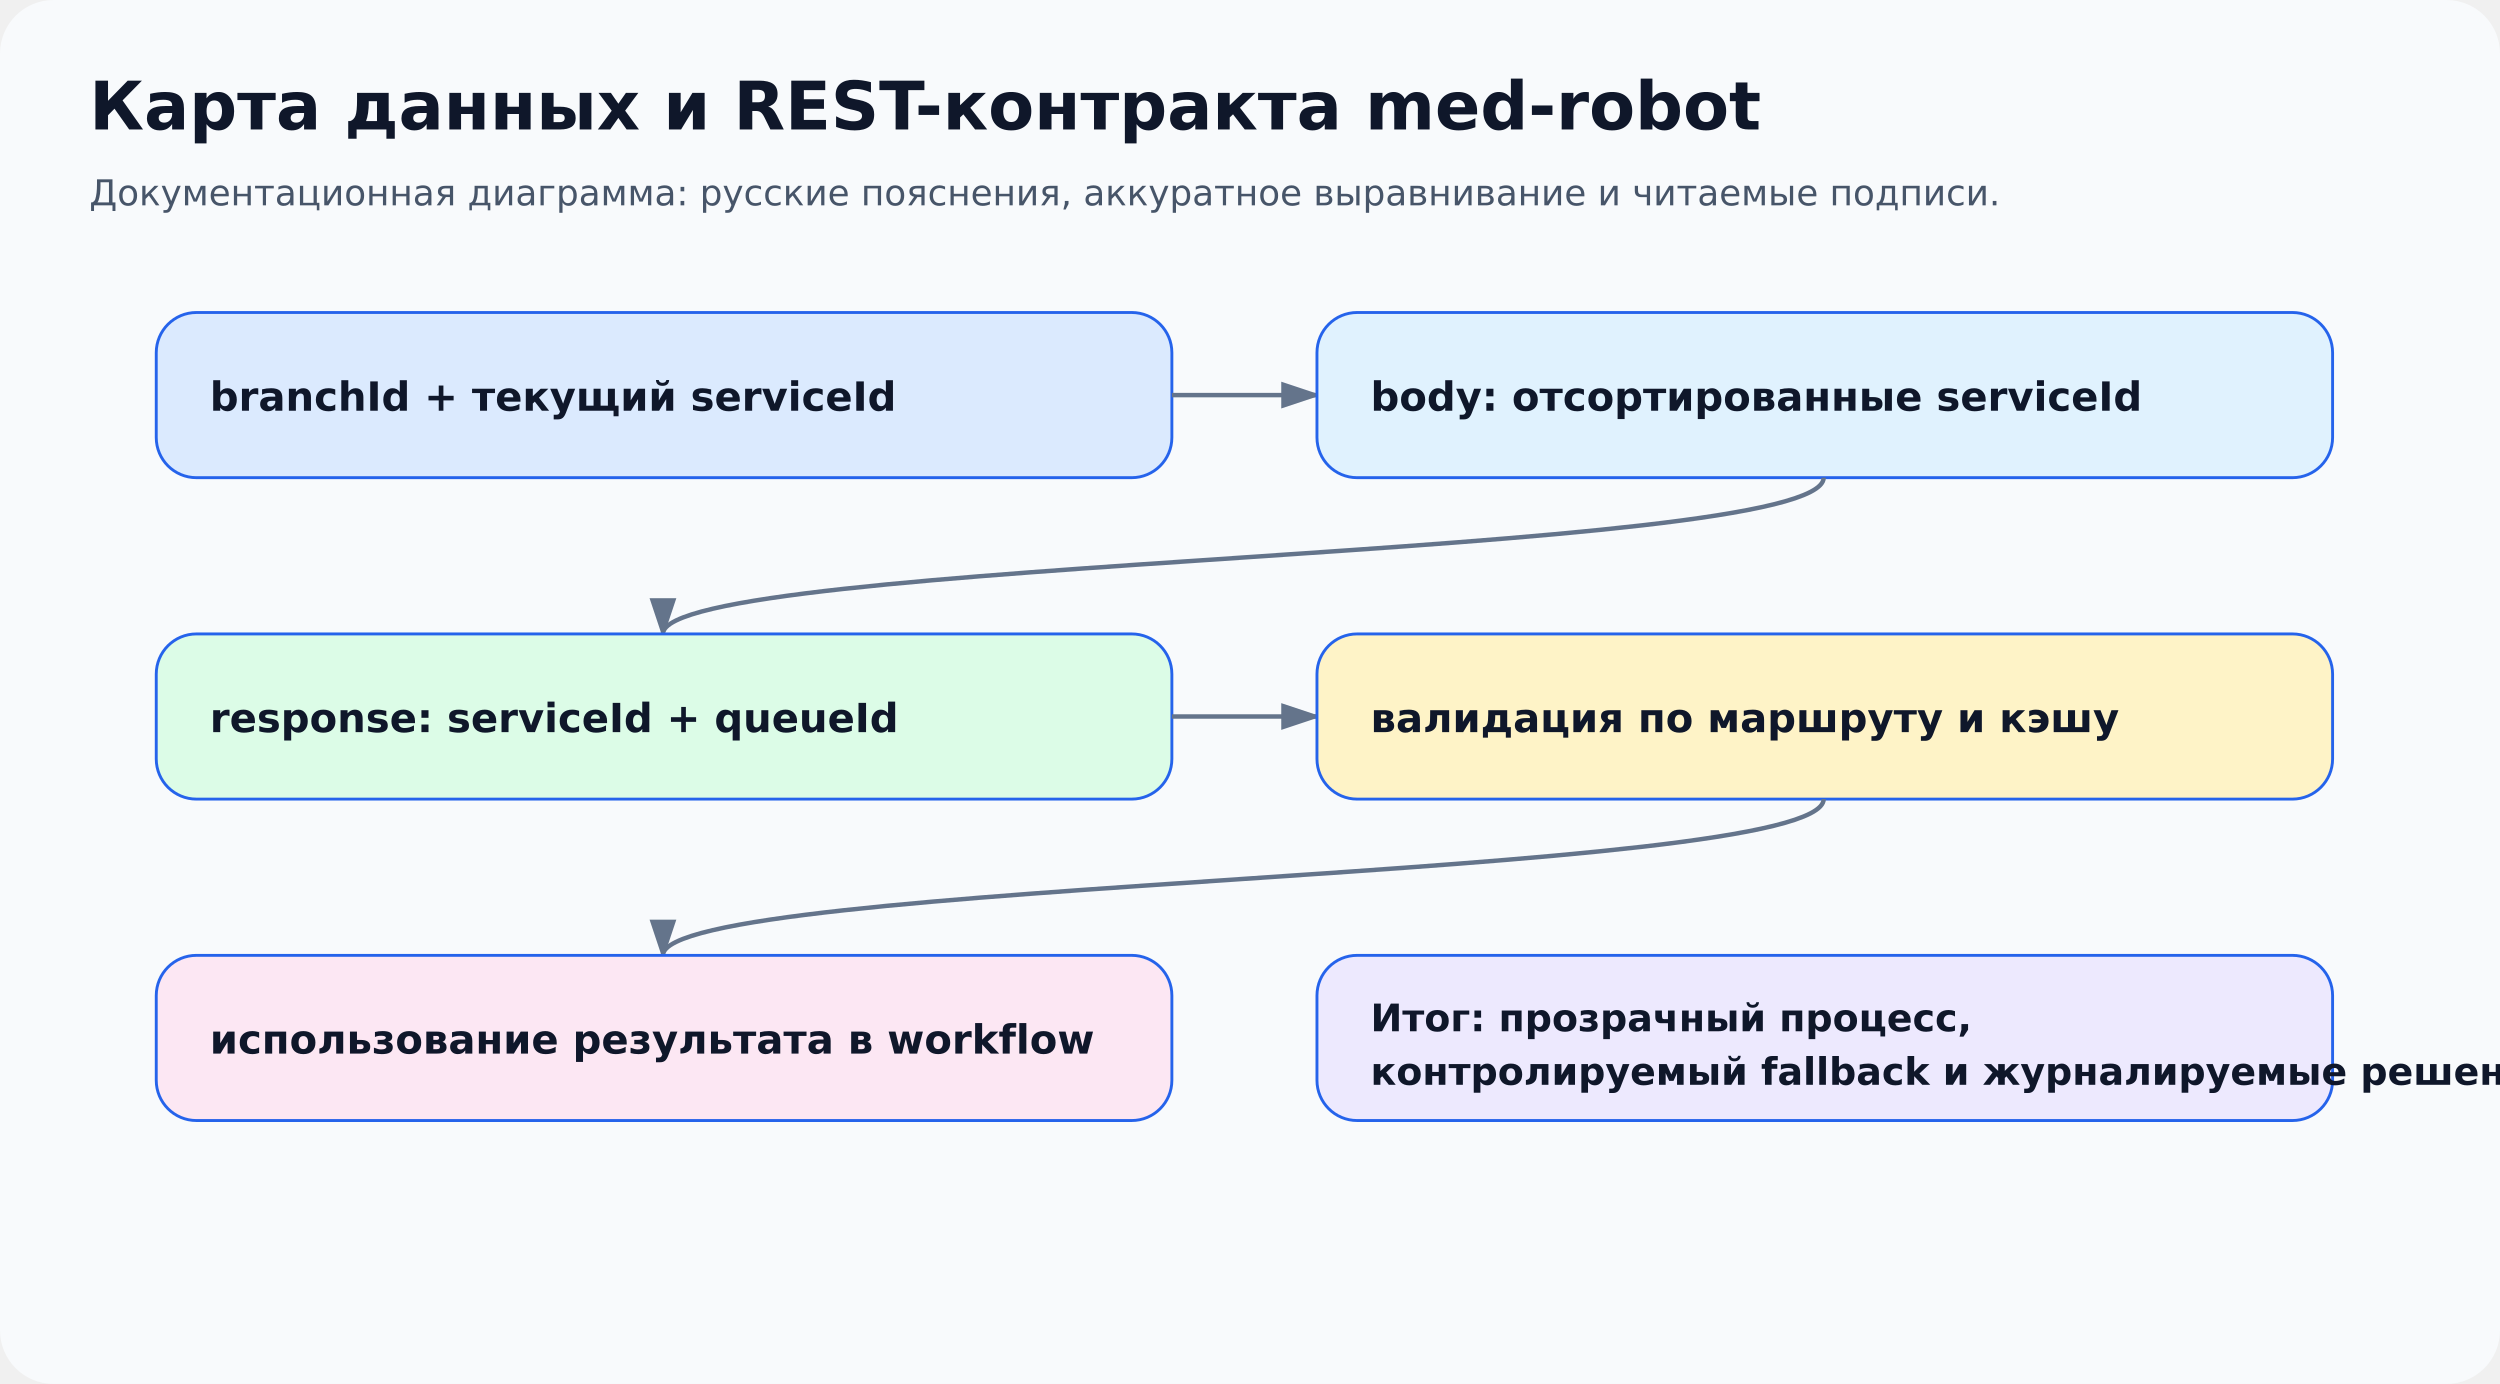
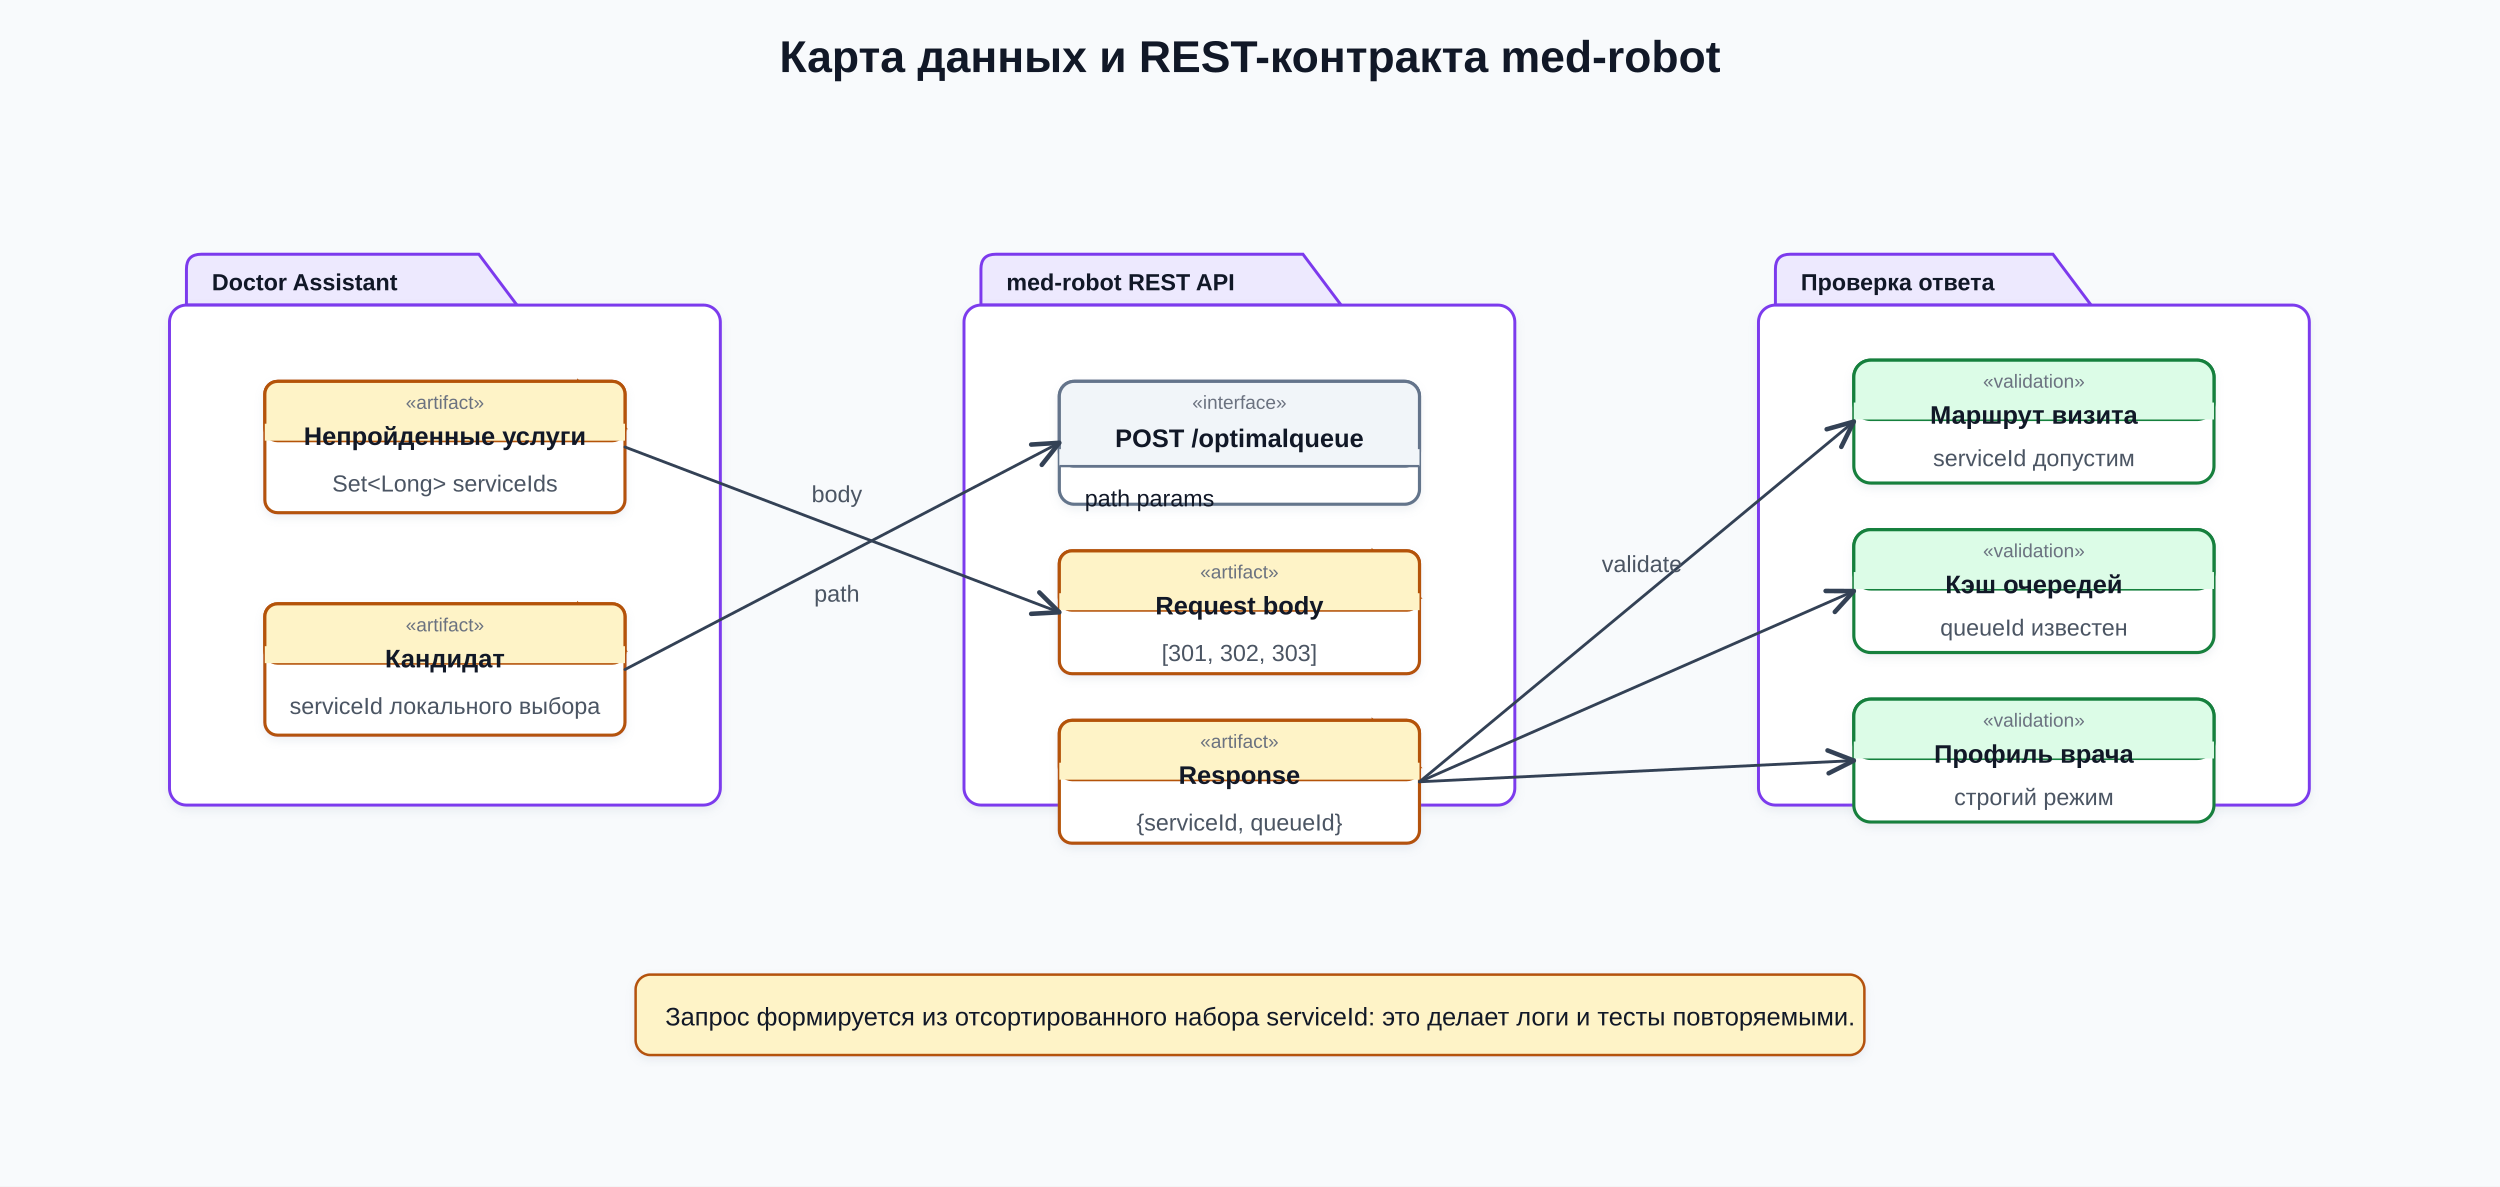
- <svg xmlns="http://www.w3.org/2000/svg" width="1120" height="620" viewBox="0 0 1120 620" role="img" aria-label="Карта данных и REST-контракта med-robot">
+ <svg xmlns="http://www.w3.org/2000/svg" width="1180" height="560" viewBox="0 0 1180 560">
  <defs>
-     <marker id="arrow" markerWidth="10" markerHeight="10" refX="8" refY="3" orient="auto" markerUnits="strokeWidth">
-       <path d="M0,0 L0,6 L9,3 z" fill="#64748B" />
+     <marker id="arrow" markerWidth="12" markerHeight="10" refX="10" refY="5" orient="auto" markerUnits="strokeWidth">
+       <path d="M 1 1 L 10 5 L 1 9" fill="none" stroke="#334155" stroke-width="1.6" stroke-linecap="round" stroke-linejoin="round" />
    </marker>
+     <marker id="triangle" markerWidth="14" markerHeight="12" refX="12" refY="6" orient="auto" markerUnits="strokeWidth">
+       <path d="M 1 6 L 12 1 L 12 11 Z" fill="#F8FAFC" stroke="#334155" stroke-width="1.5" />
+     </marker>
+     <marker id="green-dot" markerWidth="10" markerHeight="10" refX="5" refY="5" orient="auto">
+       <circle cx="5" cy="5" r="4" fill="#16A34A" />
+     </marker>
+     <filter id="card-shadow" x="-15%" y="-15%" width="130%" height="130%">
+       <feDropShadow dx="0" dy="2" stdDeviation="2" flood-color="#94A3B8" flood-opacity="0.16" />
+     </filter>
  </defs>
-   <rect width="100%" height="100%" rx="24" fill="#F8FAFC" />
-   <text x="40" y="58" font-family="DejaVu Sans, Arial, sans-serif" font-size="30" font-weight="700" fill="#0F172A">Карта данных и REST-контракта med-robot</text>
-   <text x="40" y="92" font-family="DejaVu Sans, Arial, sans-serif" font-size="16" fill="#475569">Документационная диаграмма: русские пояснения, аккуратное выравнивание и читаемые подписи.</text>
-   <rect x="70" y="140" width="455" height="74" rx="18" fill="#DBEAFE" stroke="#2563EB" stroke-width="1.3" />
-   <text x="94" y="184" font-family="DejaVu Sans, Arial, sans-serif" font-size="18" font-weight="600" fill="#0F172A">branchId + текущий serviceId</text>
-   <path d="M 525 177 C 560 177, 555 177, 590 177" fill="none" stroke="#64748B" stroke-width="2" marker-end="url(#arrow)" />
-   <rect x="590" y="140" width="455" height="74" rx="18" fill="#E0F2FE" stroke="#2563EB" stroke-width="1.3" />
-   <text x="614" y="184" font-family="DejaVu Sans, Arial, sans-serif" font-size="18" font-weight="600" fill="#0F172A">body: отсортированные serviceId</text>
-   <path d="M 817 214 C 817 250, 297 250, 297 284" fill="none" stroke="#64748B" stroke-width="2" marker-end="url(#arrow)" />
-   <rect x="70" y="284" width="455" height="74" rx="18" fill="#DCFCE7" stroke="#2563EB" stroke-width="1.3" />
-   <text x="94" y="328" font-family="DejaVu Sans, Arial, sans-serif" font-size="18" font-weight="600" fill="#0F172A">response: serviceId + queueId</text>
-   <path d="M 525 321 C 560 321, 555 321, 590 321" fill="none" stroke="#64748B" stroke-width="2" marker-end="url(#arrow)" />
-   <rect x="590" y="284" width="455" height="74" rx="18" fill="#FEF3C7" stroke="#2563EB" stroke-width="1.3" />
-   <text x="614" y="328" font-family="DejaVu Sans, Arial, sans-serif" font-size="18" font-weight="600" fill="#0F172A">валидация по маршруту и кэшу</text>
-   <path d="M 817 358 C 817 394, 297 394, 297 428" fill="none" stroke="#64748B" stroke-width="2" marker-end="url(#arrow)" />
-   <rect x="70" y="428" width="455" height="74" rx="18" fill="#FCE7F3" stroke="#2563EB" stroke-width="1.3" />
-   <text x="94" y="472" font-family="DejaVu Sans, Arial, sans-serif" font-size="18" font-weight="600" fill="#0F172A">использование результата в workflow</text>
-   <rect x="590" y="428" width="455" height="74" rx="18" fill="#EDE9FE" stroke="#2563EB" stroke-width="1.3" />
-   <text x="614" y="462" font-family="DejaVu Sans, Arial, sans-serif" font-size="17" font-weight="600" fill="#0F172A">Итог: прозрачный процесс,</text>
-   <text x="614" y="486" font-family="DejaVu Sans, Arial, sans-serif" font-size="17" font-weight="600" fill="#0F172A">контролируемый fallback и журналируемые решения</text>
+   <rect x="0" y="0" width="1180" height="560" fill="#F8FAFC" />
+   <text x="590.0" y="34" text-anchor="middle" font-family="Segoe UI, Arial, sans-serif" font-size="21" font-weight="700" fill="#111827">Карта данных и REST-контракта med-robot</text>
+   <path d="M 88 144 L 88 127 Q 88 120 95 120 L 226 120 L 244 144 Z" fill="#EDE9FE" stroke="#7C3AED" stroke-width="1.4" />
+   <rect x="80" y="144" width="260" height="236" rx="8" ry="8" fill="#FFFFFF" stroke="#7C3AED" stroke-width="1.4" filter="url(#card-shadow)" />
+   <text x="100" y="137" text-anchor="start" font-family="Segoe UI, Arial, sans-serif" font-size="11" font-weight="700" fill="#111827" style="">
+     <tspan x="100" dy="0">Doctor Assistant</tspan>
+   </text>
+   <rect x="125" y="180" width="170" height="62" rx="6" ry="6" fill="#FFFFFF" stroke="#B45309" stroke-width="1.5" filter="url(#card-shadow)" />
+   <path d="M 273 180 L 295 202 L 273 202 Z" fill="#FEF3C7" stroke="#B45309" stroke-width="1.2" />
+   <rect x="125" y="180" width="170" height="28" rx="6" ry="6" fill="#FEF3C7" stroke="#B45309" stroke-width="1.5" />
+   <rect x="125" y="200" width="170" height="8" fill="#FEF3C7" stroke="none" />
+   <text x="210.0" y="193" text-anchor="middle" font-family="Segoe UI, Arial, sans-serif" font-size="9" font-weight="400" fill="#6B7280" style="">
+     <tspan x="210.0" dy="0">«artifact»</tspan>
+   </text>
+   <text x="210.0" y="210" text-anchor="middle" font-family="Segoe UI, Arial, sans-serif" font-size="12" font-weight="700" fill="#111827" style="">
+     <tspan x="210.0" dy="0">Непройденные услуги</tspan>
+   </text>
+   <text x="210.0" y="232" text-anchor="middle" font-family="Segoe UI, Arial, sans-serif" font-size="11" font-weight="400" fill="#4B5563" style="">
+     <tspan x="210.0" dy="0">Set&lt;Long&gt; serviceIds</tspan>
+   </text>
+   <rect x="125" y="285" width="170" height="62" rx="6" ry="6" fill="#FFFFFF" stroke="#B45309" stroke-width="1.5" filter="url(#card-shadow)" />
+   <path d="M 273 285 L 295 307 L 273 307 Z" fill="#FEF3C7" stroke="#B45309" stroke-width="1.2" />
+   <rect x="125" y="285" width="170" height="28" rx="6" ry="6" fill="#FEF3C7" stroke="#B45309" stroke-width="1.5" />
+   <rect x="125" y="305" width="170" height="8" fill="#FEF3C7" stroke="none" />
+   <text x="210.0" y="298" text-anchor="middle" font-family="Segoe UI, Arial, sans-serif" font-size="9" font-weight="400" fill="#6B7280" style="">
+     <tspan x="210.0" dy="0">«artifact»</tspan>
+   </text>
+   <text x="210.0" y="315" text-anchor="middle" font-family="Segoe UI, Arial, sans-serif" font-size="12" font-weight="700" fill="#111827" style="">
+     <tspan x="210.0" dy="0">Кандидат</tspan>
+   </text>
+   <text x="210.0" y="337" text-anchor="middle" font-family="Segoe UI, Arial, sans-serif" font-size="11" font-weight="400" fill="#4B5563" style="">
+     <tspan x="210.0" dy="0">serviceId локального выбора</tspan>
+   </text>
+   <path d="M 463 144 L 463 127 Q 463 120 470 120 L 615 120 L 633 144 Z" fill="#EDE9FE" stroke="#7C3AED" stroke-width="1.4" />
+   <rect x="455" y="144" width="260" height="236" rx="8" ry="8" fill="#FFFFFF" stroke="#7C3AED" stroke-width="1.4" filter="url(#card-shadow)" />
+   <text x="475" y="137" text-anchor="start" font-family="Segoe UI, Arial, sans-serif" font-size="11" font-weight="700" fill="#111827" style="">
+     <tspan x="475" dy="0">med-robot REST API</tspan>
+   </text>
+   <rect x="500" y="180" width="170" height="58" rx="7" ry="7" fill="#FFFFFF" stroke="#64748B" stroke-width="1.5" filter="url(#card-shadow)" />
+   <rect x="500" y="180" width="170" height="40" rx="7" ry="7" fill="#F1F5F9" stroke="#64748B" stroke-width="1.5" />
+   <rect x="500" y="212" width="170" height="8" fill="#F1F5F9" stroke="none" />
+   <text x="585.0" y="193" text-anchor="middle" font-family="Segoe UI, Arial, sans-serif" font-size="9" font-weight="400" fill="#6B7280" style="">
+     <tspan x="585.0" dy="0">«interface»</tspan>
+   </text>
+   <text x="585.0" y="211" text-anchor="middle" font-family="Segoe UI, Arial, sans-serif" font-size="12" font-weight="700" fill="#111827" style="">
+     <tspan x="585.0" dy="0">POST /optimalqueue</tspan>
+   </text>
+   <line x1="500" y1="220" x2="670" y2="220" stroke="#64748B" stroke-width="1.1" />
+   <text x="512" y="239" text-anchor="start" font-family="Segoe UI, Arial, sans-serif" font-size="11" font-weight="400" fill="#111827" style="">
+     <tspan x="512" dy="0">path params</tspan>
+   </text>
+   <rect x="500" y="260" width="170" height="58" rx="6" ry="6" fill="#FFFFFF" stroke="#B45309" stroke-width="1.5" filter="url(#card-shadow)" />
+   <path d="M 648 260 L 670 282 L 648 282 Z" fill="#FEF3C7" stroke="#B45309" stroke-width="1.2" />
+   <rect x="500" y="260" width="170" height="28" rx="6" ry="6" fill="#FEF3C7" stroke="#B45309" stroke-width="1.5" />
+   <rect x="500" y="280" width="170" height="8" fill="#FEF3C7" stroke="none" />
+   <text x="585.0" y="273" text-anchor="middle" font-family="Segoe UI, Arial, sans-serif" font-size="9" font-weight="400" fill="#6B7280" style="">
+     <tspan x="585.0" dy="0">«artifact»</tspan>
+   </text>
+   <text x="585.0" y="290" text-anchor="middle" font-family="Segoe UI, Arial, sans-serif" font-size="12" font-weight="700" fill="#111827" style="">
+     <tspan x="585.0" dy="0">Request body</tspan>
+   </text>
+   <text x="585.0" y="312" text-anchor="middle" font-family="Segoe UI, Arial, sans-serif" font-size="11" font-weight="400" fill="#4B5563" style="">
+     <tspan x="585.0" dy="0">[301, 302, 303]</tspan>
+   </text>
+   <rect x="500" y="340" width="170" height="58" rx="6" ry="6" fill="#FFFFFF" stroke="#B45309" stroke-width="1.5" filter="url(#card-shadow)" />
+   <path d="M 648 340 L 670 362 L 648 362 Z" fill="#FEF3C7" stroke="#B45309" stroke-width="1.2" />
+   <rect x="500" y="340" width="170" height="28" rx="6" ry="6" fill="#FEF3C7" stroke="#B45309" stroke-width="1.5" />
+   <rect x="500" y="360" width="170" height="8" fill="#FEF3C7" stroke="none" />
+   <text x="585.0" y="353" text-anchor="middle" font-family="Segoe UI, Arial, sans-serif" font-size="9" font-weight="400" fill="#6B7280" style="">
+     <tspan x="585.0" dy="0">«artifact»</tspan>
+   </text>
+   <text x="585.0" y="370" text-anchor="middle" font-family="Segoe UI, Arial, sans-serif" font-size="12" font-weight="700" fill="#111827" style="">
+     <tspan x="585.0" dy="0">Response</tspan>
+   </text>
+   <text x="585.0" y="392" text-anchor="middle" font-family="Segoe UI, Arial, sans-serif" font-size="11" font-weight="400" fill="#4B5563" style="">
+     <tspan x="585.0" dy="0">{serviceId, queueId}</tspan>
+   </text>
+   <path d="M 838 144 L 838 127 Q 838 120 845 120 L 969 120 L 987 144 Z" fill="#EDE9FE" stroke="#7C3AED" stroke-width="1.4" />
+   <rect x="830" y="144" width="260" height="236" rx="8" ry="8" fill="#FFFFFF" stroke="#7C3AED" stroke-width="1.4" filter="url(#card-shadow)" />
+   <text x="850" y="137" text-anchor="start" font-family="Segoe UI, Arial, sans-serif" font-size="11" font-weight="700" fill="#111827" style="">
+     <tspan x="850" dy="0">Проверка ответа</tspan>
+   </text>
+   <rect x="875" y="170" width="170" height="58" rx="8" ry="8" fill="#FFFFFF" stroke="#15803D" stroke-width="1.5" filter="url(#card-shadow)" />
+   <rect x="875" y="170" width="170" height="28" rx="8" ry="8" fill="#DCFCE7" stroke="#15803D" stroke-width="1.5" />
+   <rect x="875" y="190" width="170" height="8" fill="#DCFCE7" stroke="none" />
+   <text x="960.0" y="183" text-anchor="middle" font-family="Segoe UI, Arial, sans-serif" font-size="9" font-weight="400" fill="#6B7280" style="">
+     <tspan x="960.0" dy="0">«validation»</tspan>
+   </text>
+   <text x="960.0" y="200" text-anchor="middle" font-family="Segoe UI, Arial, sans-serif" font-size="12" font-weight="700" fill="#111827" style="">
+     <tspan x="960.0" dy="0">Маршрут визита</tspan>
+   </text>
+   <text x="960.0" y="220" text-anchor="middle" font-family="Segoe UI, Arial, sans-serif" font-size="11" font-weight="400" fill="#4B5563" style="">
+     <tspan x="960.0" dy="0">serviceId допустим</tspan>
+   </text>
+   <rect x="875" y="250" width="170" height="58" rx="8" ry="8" fill="#FFFFFF" stroke="#15803D" stroke-width="1.5" filter="url(#card-shadow)" />
+   <rect x="875" y="250" width="170" height="28" rx="8" ry="8" fill="#DCFCE7" stroke="#15803D" stroke-width="1.5" />
+   <rect x="875" y="270" width="170" height="8" fill="#DCFCE7" stroke="none" />
+   <text x="960.0" y="263" text-anchor="middle" font-family="Segoe UI, Arial, sans-serif" font-size="9" font-weight="400" fill="#6B7280" style="">
+     <tspan x="960.0" dy="0">«validation»</tspan>
+   </text>
+   <text x="960.0" y="280" text-anchor="middle" font-family="Segoe UI, Arial, sans-serif" font-size="12" font-weight="700" fill="#111827" style="">
+     <tspan x="960.0" dy="0">Кэш очередей</tspan>
+   </text>
+   <text x="960.0" y="300" text-anchor="middle" font-family="Segoe UI, Arial, sans-serif" font-size="11" font-weight="400" fill="#4B5563" style="">
+     <tspan x="960.0" dy="0">queueId известен</tspan>
+   </text>
+   <rect x="875" y="330" width="170" height="58" rx="8" ry="8" fill="#FFFFFF" stroke="#15803D" stroke-width="1.5" filter="url(#card-shadow)" />
+   <rect x="875" y="330" width="170" height="28" rx="8" ry="8" fill="#DCFCE7" stroke="#15803D" stroke-width="1.5" />
+   <rect x="875" y="350" width="170" height="8" fill="#DCFCE7" stroke="none" />
+   <text x="960.0" y="343" text-anchor="middle" font-family="Segoe UI, Arial, sans-serif" font-size="9" font-weight="400" fill="#6B7280" style="">
+     <tspan x="960.0" dy="0">«validation»</tspan>
+   </text>
+   <text x="960.0" y="360" text-anchor="middle" font-family="Segoe UI, Arial, sans-serif" font-size="12" font-weight="700" fill="#111827" style="">
+     <tspan x="960.0" dy="0">Профиль врача</tspan>
+   </text>
+   <text x="960.0" y="380" text-anchor="middle" font-family="Segoe UI, Arial, sans-serif" font-size="11" font-weight="400" fill="#4B5563" style="">
+     <tspan x="960.0" dy="0">строгий режим</tspan>
+   </text>
+   <line x1="295" y1="211" x2="500" y2="289" stroke="#334155" stroke-width="1.35" stroke-linecap="round" marker-end="url(#arrow)" />
+   <text x="395" y="237" text-anchor="middle" font-family="Segoe UI, Arial, sans-serif" font-size="11" font-weight="400" fill="#4B5563" style="">
+     <tspan x="395" dy="0">body</tspan>
+   </text>
+   <line x1="295" y1="316" x2="500" y2="209" stroke="#334155" stroke-width="1.35" stroke-linecap="round" marker-end="url(#arrow)" />
+   <text x="395" y="284" text-anchor="middle" font-family="Segoe UI, Arial, sans-serif" font-size="11" font-weight="400" fill="#4B5563" style="">
+     <tspan x="395" dy="0">path</tspan>
+   </text>
+   <line x1="670" y1="369" x2="875" y2="199" stroke="#334155" stroke-width="1.35" stroke-linecap="round" marker-end="url(#arrow)" />
+   <text x="775" y="270" text-anchor="middle" font-family="Segoe UI, Arial, sans-serif" font-size="11" font-weight="400" fill="#4B5563" style="">
+     <tspan x="775" dy="0">validate</tspan>
+   </text>
+   <line x1="670" y1="369" x2="875" y2="279" stroke="#334155" stroke-width="1.35" stroke-linecap="round" marker-end="url(#arrow)" />
+   <line x1="670" y1="369" x2="875" y2="359" stroke="#334155" stroke-width="1.35" stroke-linecap="round" marker-end="url(#arrow)" />
+   <rect x="300" y="460" width="580" height="38" rx="7" ry="7" fill="#FEF3C7" stroke="#B45309" stroke-width="1.2" filter="url(#card-shadow)" />
+   <text x="314" y="484" text-anchor="start" font-family="Segoe UI, Arial, sans-serif" font-size="12" font-weight="400" fill="#111827" style="">
+     <tspan x="314" dy="0">Запрос формируется из отсортированного набора serviceId: это делает логи и тесты повторяемыми.</tspan>
+   </text>
</svg>
